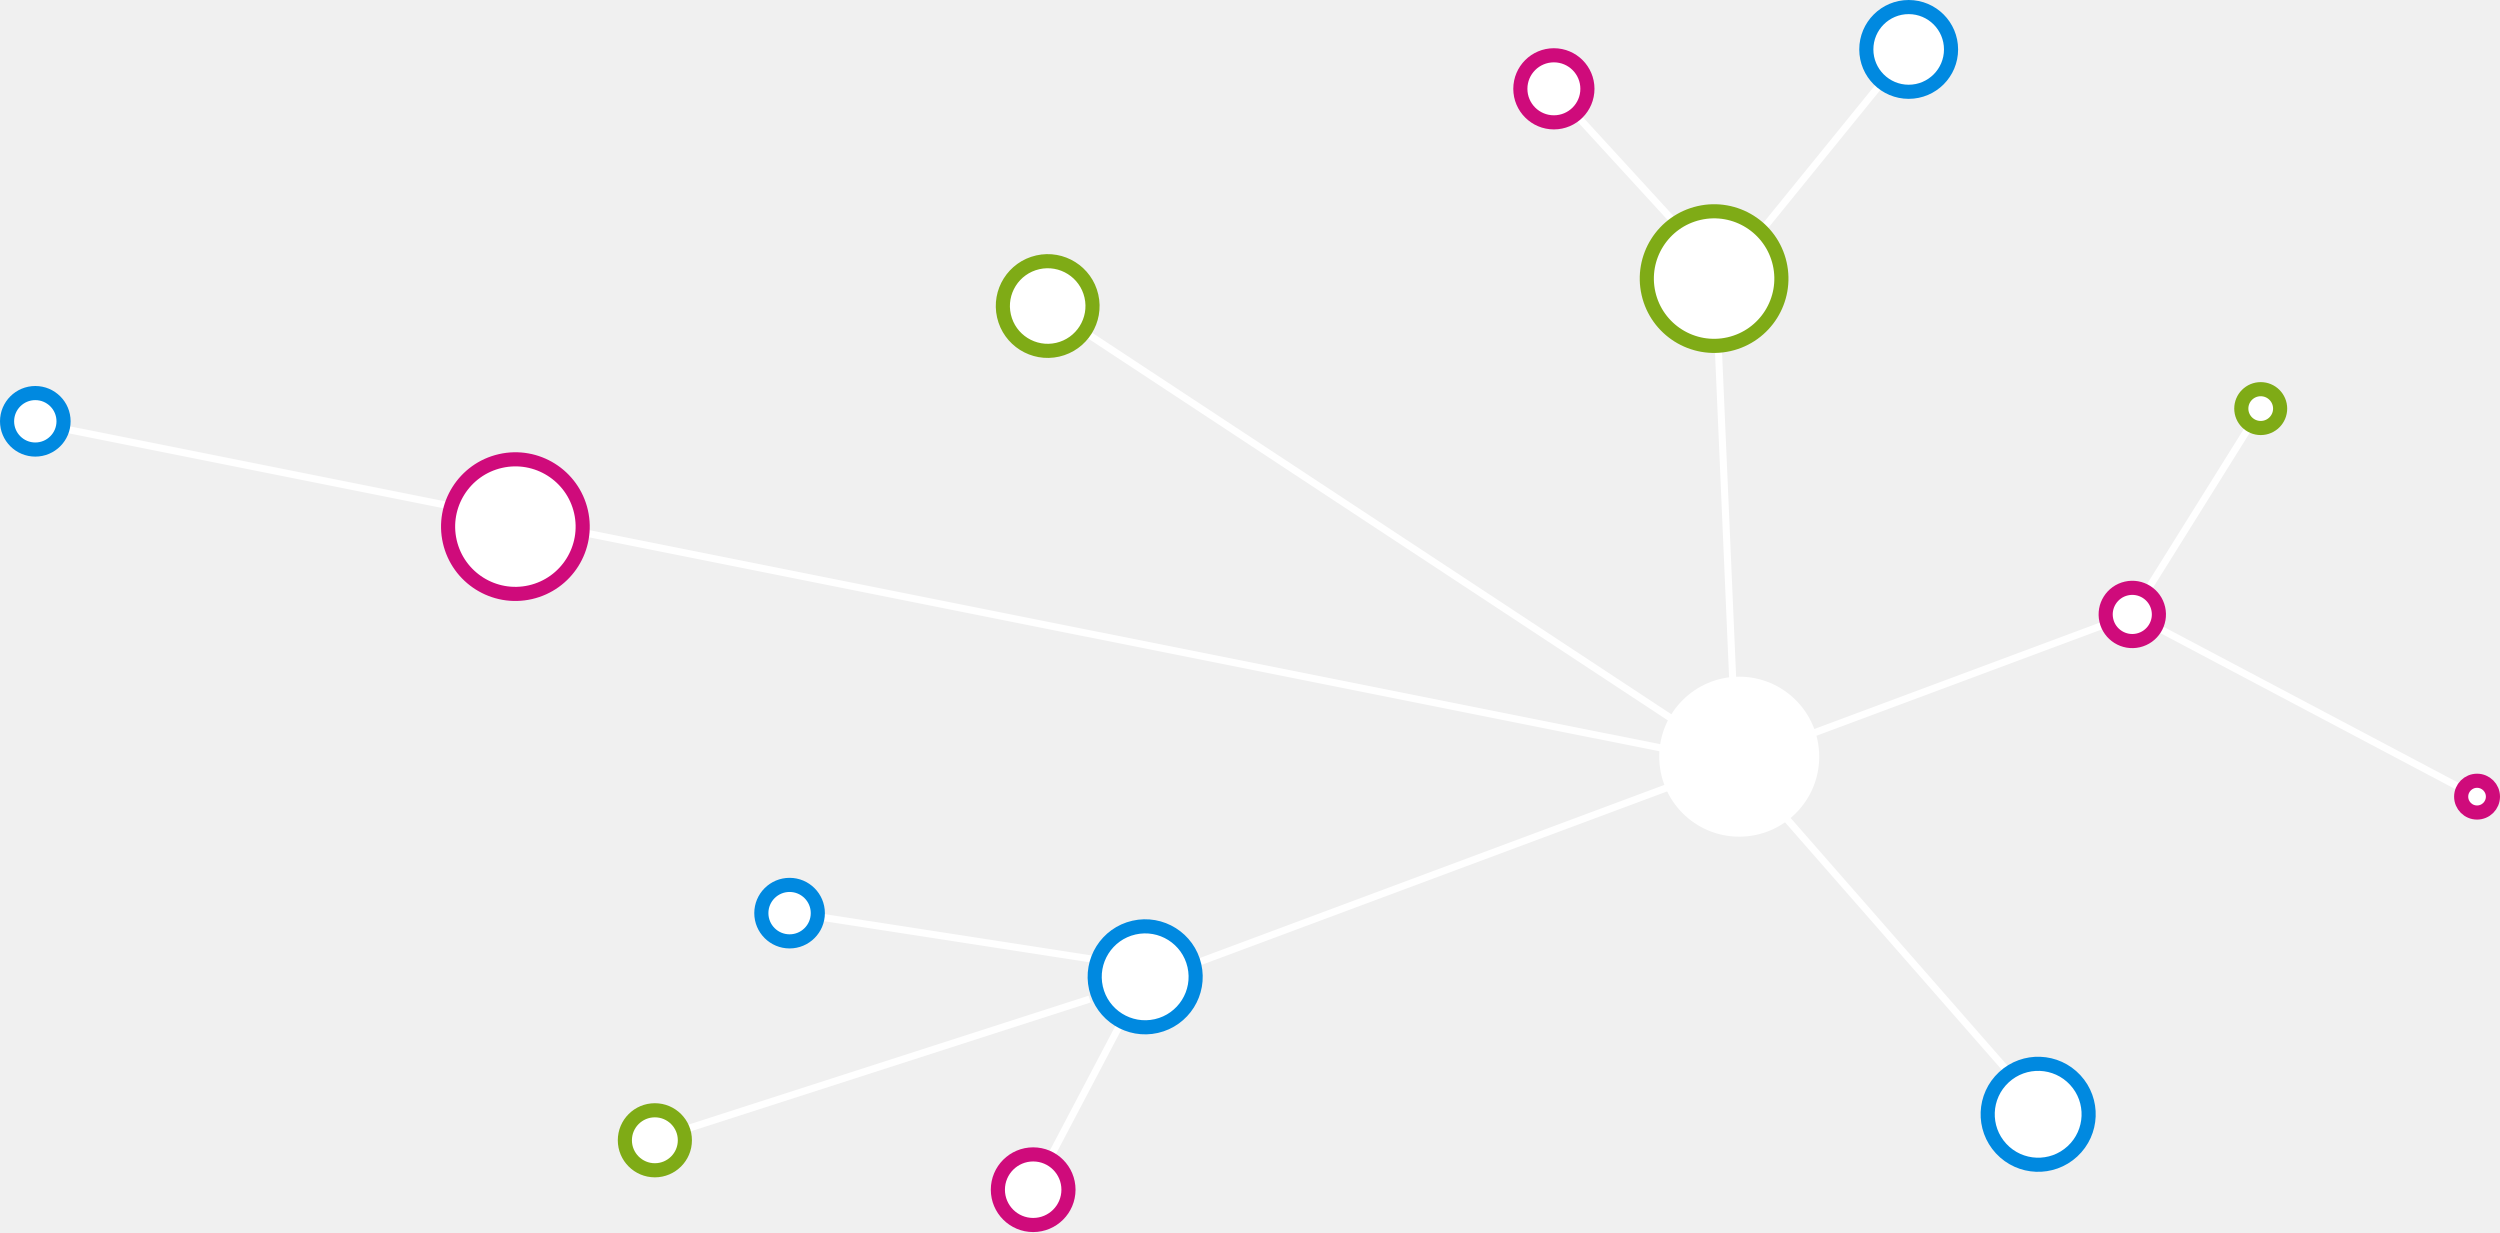
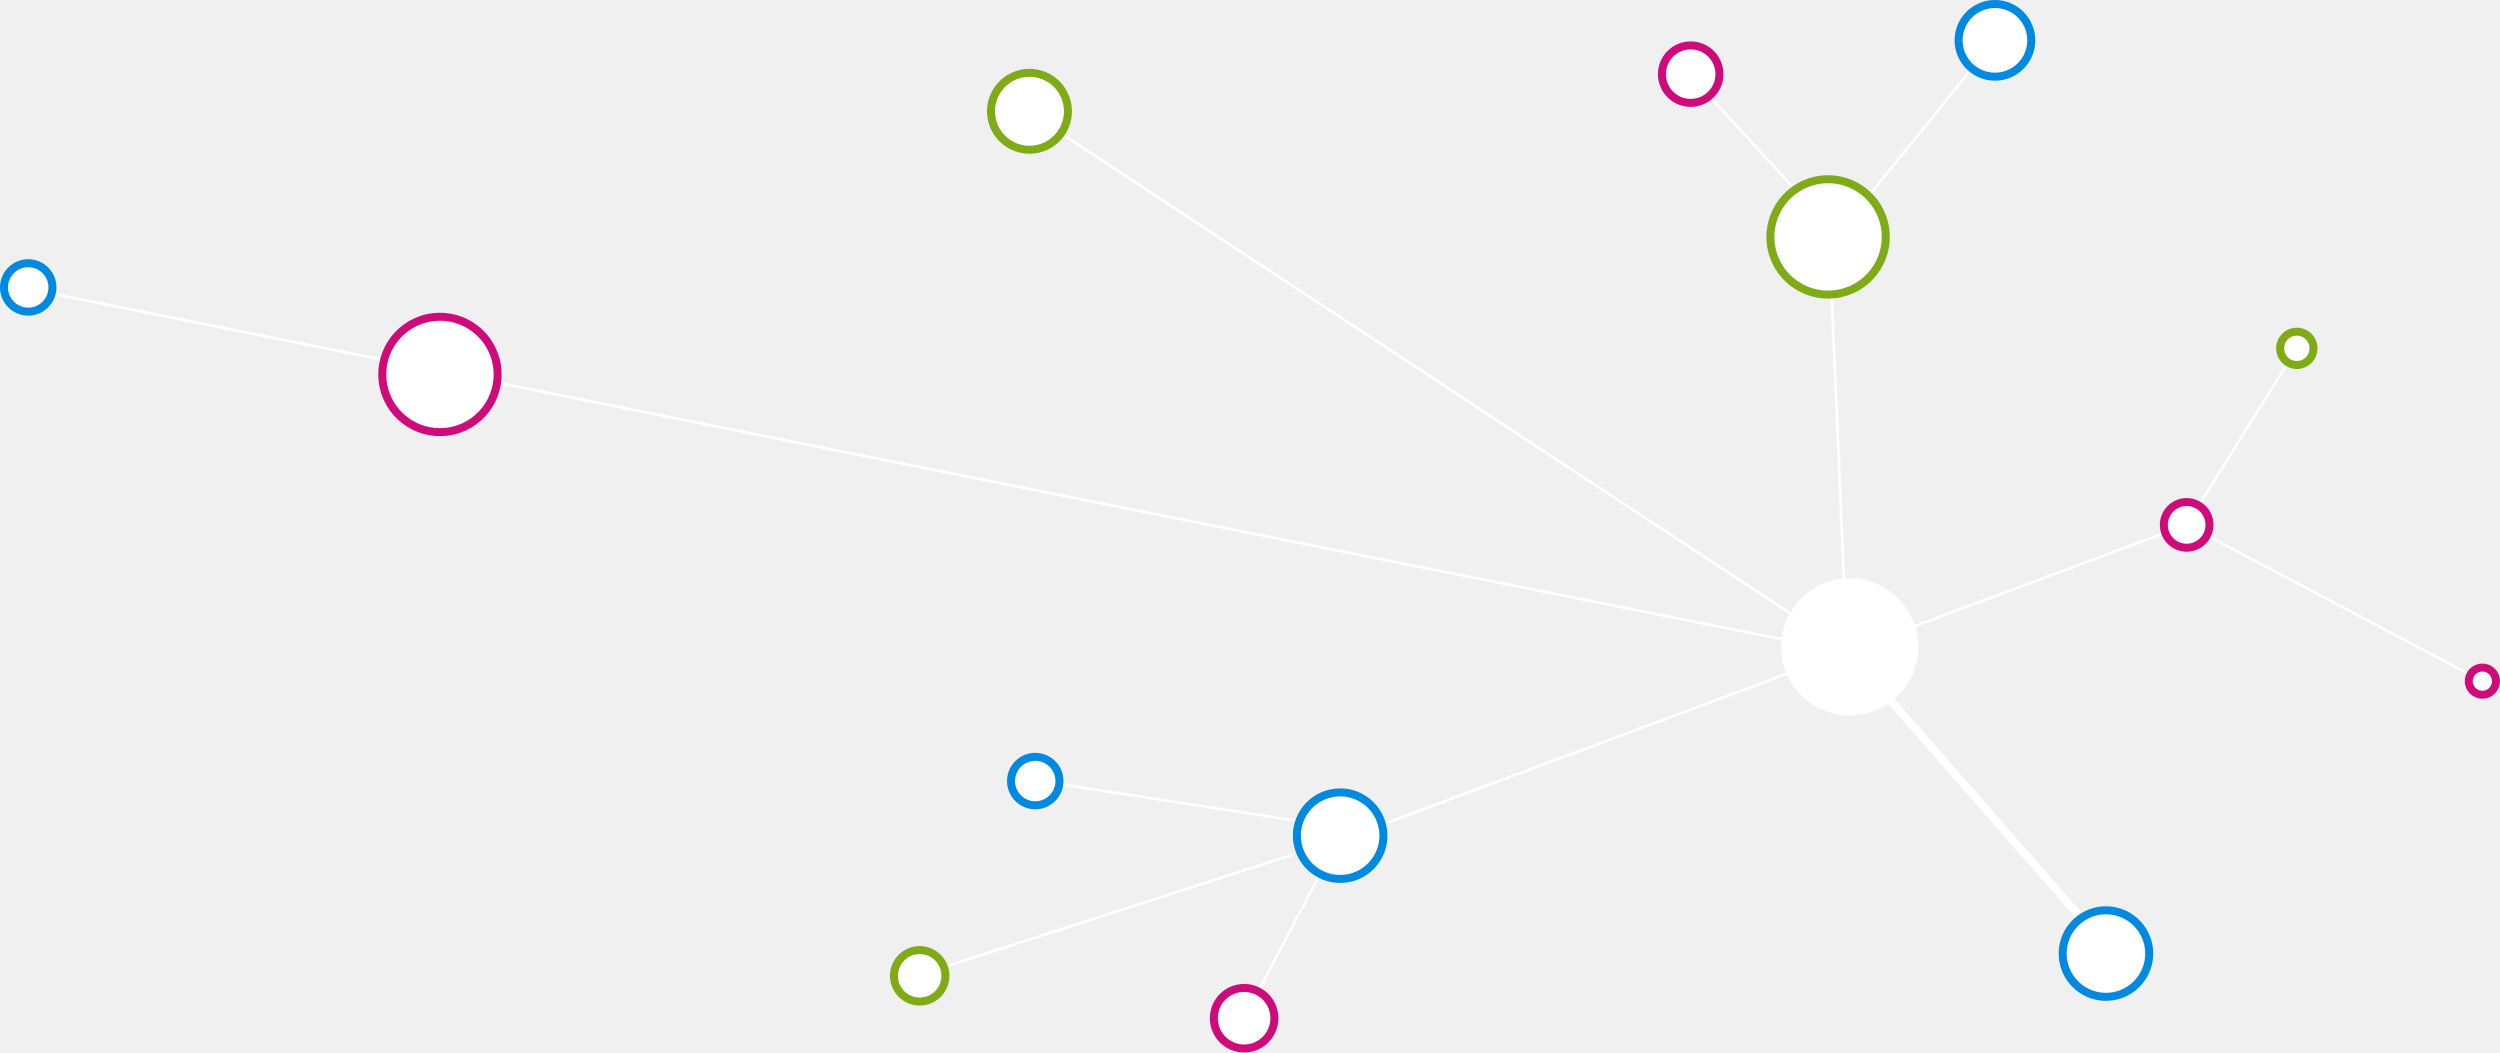
- <svg xmlns="http://www.w3.org/2000/svg" id="lines" viewBox="0 0 354.08 174.5">
+ <svg xmlns="http://www.w3.org/2000/svg" id="lines" viewBox="0 0 936.32 394.19">
  <defs>
-     <style>.cls-1{fill:none;}.cls-1,.cls-5{stroke:#fff;}.cls-1,.cls-2,.cls-3,.cls-4,.cls-5{stroke-miterlimit:10;}.cls-2,.cls-3,.cls-4,.cls-5,.cls-6{fill:#fff;}.cls-2{stroke:#7fab16;}.cls-2,.cls-3,.cls-4{stroke-width:2px;}.cls-3{stroke:#cf0b7b;}.cls-4{stroke:#0089e0;}</style>
+     <style>.cls-1{fill:none;}.cls-1,.cls-5{stroke:#fff;}.cls-1,.cls-2,.cls-3,.cls-4,.cls-5{stroke-miterlimit:10;}.cls-2,.cls-3,.cls-4,.cls-5,.cls-6{fill:#fff;}.cls-2{stroke:#7fab16;}.cls-2,.cls-3,.cls-4,.cls-5{stroke-width:3px;}.cls-3{stroke:#cf0b7b;}.cls-4{stroke:#0089e0;}</style>
  </defs>
-   <line class="cls-1" x1="302" y1="87" x2="169.17" y2="136.5" />
-   <line class="cls-1" x1="243.33" y1="48.33" x2="245.91" y2="107.82" />
-   <line class="cls-1" x1="5" y1="59.92" x2="245.91" y2="108.07" />
-   <line class="cls-1" x1="153.33" y1="46.83" x2="245.91" y2="107.82" />
-   <path class="cls-1" d="M247.91,121.49" transform="translate(-2 -13.67)" />
-   <path class="cls-1" d="M301,102.42" transform="translate(-2 -13.67)" />
-   <line class="cls-1" x1="162.2" y1="138.34" x2="146.33" y2="168.5" />
-   <line class="cls-1" x1="155.17" y1="135.92" x2="115.83" y2="129.83" />
-   <line class="cls-1" x1="154.33" y1="141.5" x2="96.92" y2="160" />
-   <line class="cls-1" x1="237.33" y1="31.67" x2="222.67" y2="15.67" />
-   <line class="cls-1" x1="243.67" y1="39.83" x2="270.33" y2="7" />
-   <line class="cls-1" x1="302" y1="87" x2="320.19" y2="57.87" />
-   <line class="cls-1" x1="302" y1="87" x2="350.83" y2="112.83" />
-   <circle class="cls-2" cx="244.77" cy="53.11" r="9.53" transform="translate(-7.68 42.07) rotate(-12.84)" />
-   <circle class="cls-2" cx="150.39" cy="57" r="6.35" transform="translate(-10.91 21.19) rotate(-12.84)" />
-   <circle class="cls-3" cx="75" cy="88.25" r="9.53" transform="translate(-19.74 5.21) rotate(-12.84)" />
-   <circle class="cls-4" cx="164.2" cy="152" r="7.15" transform="translate(-31.68 26.64) rotate(-12.84)" />
-   <line class="cls-5" x1="245.91" y1="107.82" x2="285.33" y2="152.83" />
-   <circle class="cls-4" cx="290.67" cy="171.5" r="7.15" transform="translate(-41.14 229.42) rotate(-42.79)" />
-   <circle class="cls-3" cx="304" cy="100.67" r="3.77" transform="translate(-16.77 56.43) rotate(-12.84)" />
-   <circle class="cls-2" cx="92.75" cy="161.5" r="4.25" />
-   <circle class="cls-4" cx="111.83" cy="129.33" r="4" />
-   <circle class="cls-3" cx="146.33" cy="168.5" r="5" />
-   <circle class="cls-4" cx="5" cy="59.67" r="4" />
-   <circle class="cls-4" cx="270.33" cy="7" r="6" />
-   <circle class="cls-2" cx="320.19" cy="57.87" r="2.75" />
-   <circle class="cls-3" cx="220.08" cy="12.58" r="4.75" />
-   <circle class="cls-3" cx="350.83" cy="112.83" r="2.25" />
-   <circle class="cls-6" cx="246.33" cy="107.17" r="11.33" />
+   <line class="cls-1" x1="818.98" y1="196.53" x2="517.75" y2="308.77" />
+   <line class="cls-1" x1="685.93" y1="108.84" x2="691.78" y2="243.74" />
+   <line class="cls-1" x1="10.57" y1="108.22" x2="691.78" y2="244.3" />
+   <line class="cls-1" x1="396.78" y1="49.58" x2="691.78" y2="243.74" />
+   <path class="cls-1" d="M695.21,254.08" transform="translate(-3.43 -10.35)" />
+   <path class="cls-1" d="M815.6,210.84" transform="translate(-3.43 -10.35)" />
+   <line class="cls-1" x1="501.95" y1="312.94" x2="465.96" y2="381.35" />
+   <line class="cls-1" x1="485.99" y1="307.46" x2="396.8" y2="293.66" />
+   <line class="cls-1" x1="484.1" y1="320.12" x2="353.9" y2="362.07" />
+   <line class="cls-1" x1="672.33" y1="71.04" x2="639.07" y2="34.76" />
+   <line class="cls-1" x1="686.69" y1="89.56" x2="747.16" y2="15.11" />
+   <line class="cls-1" x1="818.98" y1="196.53" x2="860.23" y2="130.46" />
+   <line class="cls-1" x1="818.98" y1="196.53" x2="929.72" y2="255.11" />
+   <circle class="cls-2" cx="688.1" cy="99.03" r="21.61" transform="translate(-8.23 145.09) rotate(-12.84)" />
+   <circle class="cls-2" cx="389" cy="52" r="14.41" transform="translate(-5.26 77.43) rotate(-12.84)" />
+   <circle class="cls-3" cx="168.21" cy="150.58" r="21.61" transform="translate(-32.69 30.81) rotate(-12.84)" />
+   <circle class="cls-4" cx="505.37" cy="323.29" r="16.21" transform="translate(-62.65 110.08) rotate(-12.84)" />
+   <line class="cls-5" x1="691.78" y1="243.74" x2="781.18" y2="345.82" />
+   <circle class="cls-4" cx="792.17" cy="367.51" r="16.21" transform="translate(-42.25 625.57) rotate(-42.79)" />
+   <circle class="cls-3" cx="822.4" cy="206.87" r="8.55" transform="translate(-28.84 177.65) rotate(-12.84)" />
+   <circle class="cls-2" cx="344.45" cy="365.47" r="9.64" />
+   <circle class="cls-4" cx="387.73" cy="292.53" r="9.07" />
+   <circle class="cls-3" cx="465.96" cy="381.35" r="11.34" />
+   <circle class="cls-4" cx="10.57" cy="107.65" r="9.07" />
+   <circle class="cls-4" cx="747.16" cy="15.11" r="13.61" />
+   <circle class="cls-2" cx="860.23" cy="130.46" r="6.24" />
+   <circle class="cls-3" cx="633.21" cy="27.77" r="10.77" />
+   <circle class="cls-3" cx="929.72" cy="255.11" r="5.1" />
+   <circle class="cls-6" cx="692.74" cy="242.26" r="25.7" />
</svg>
